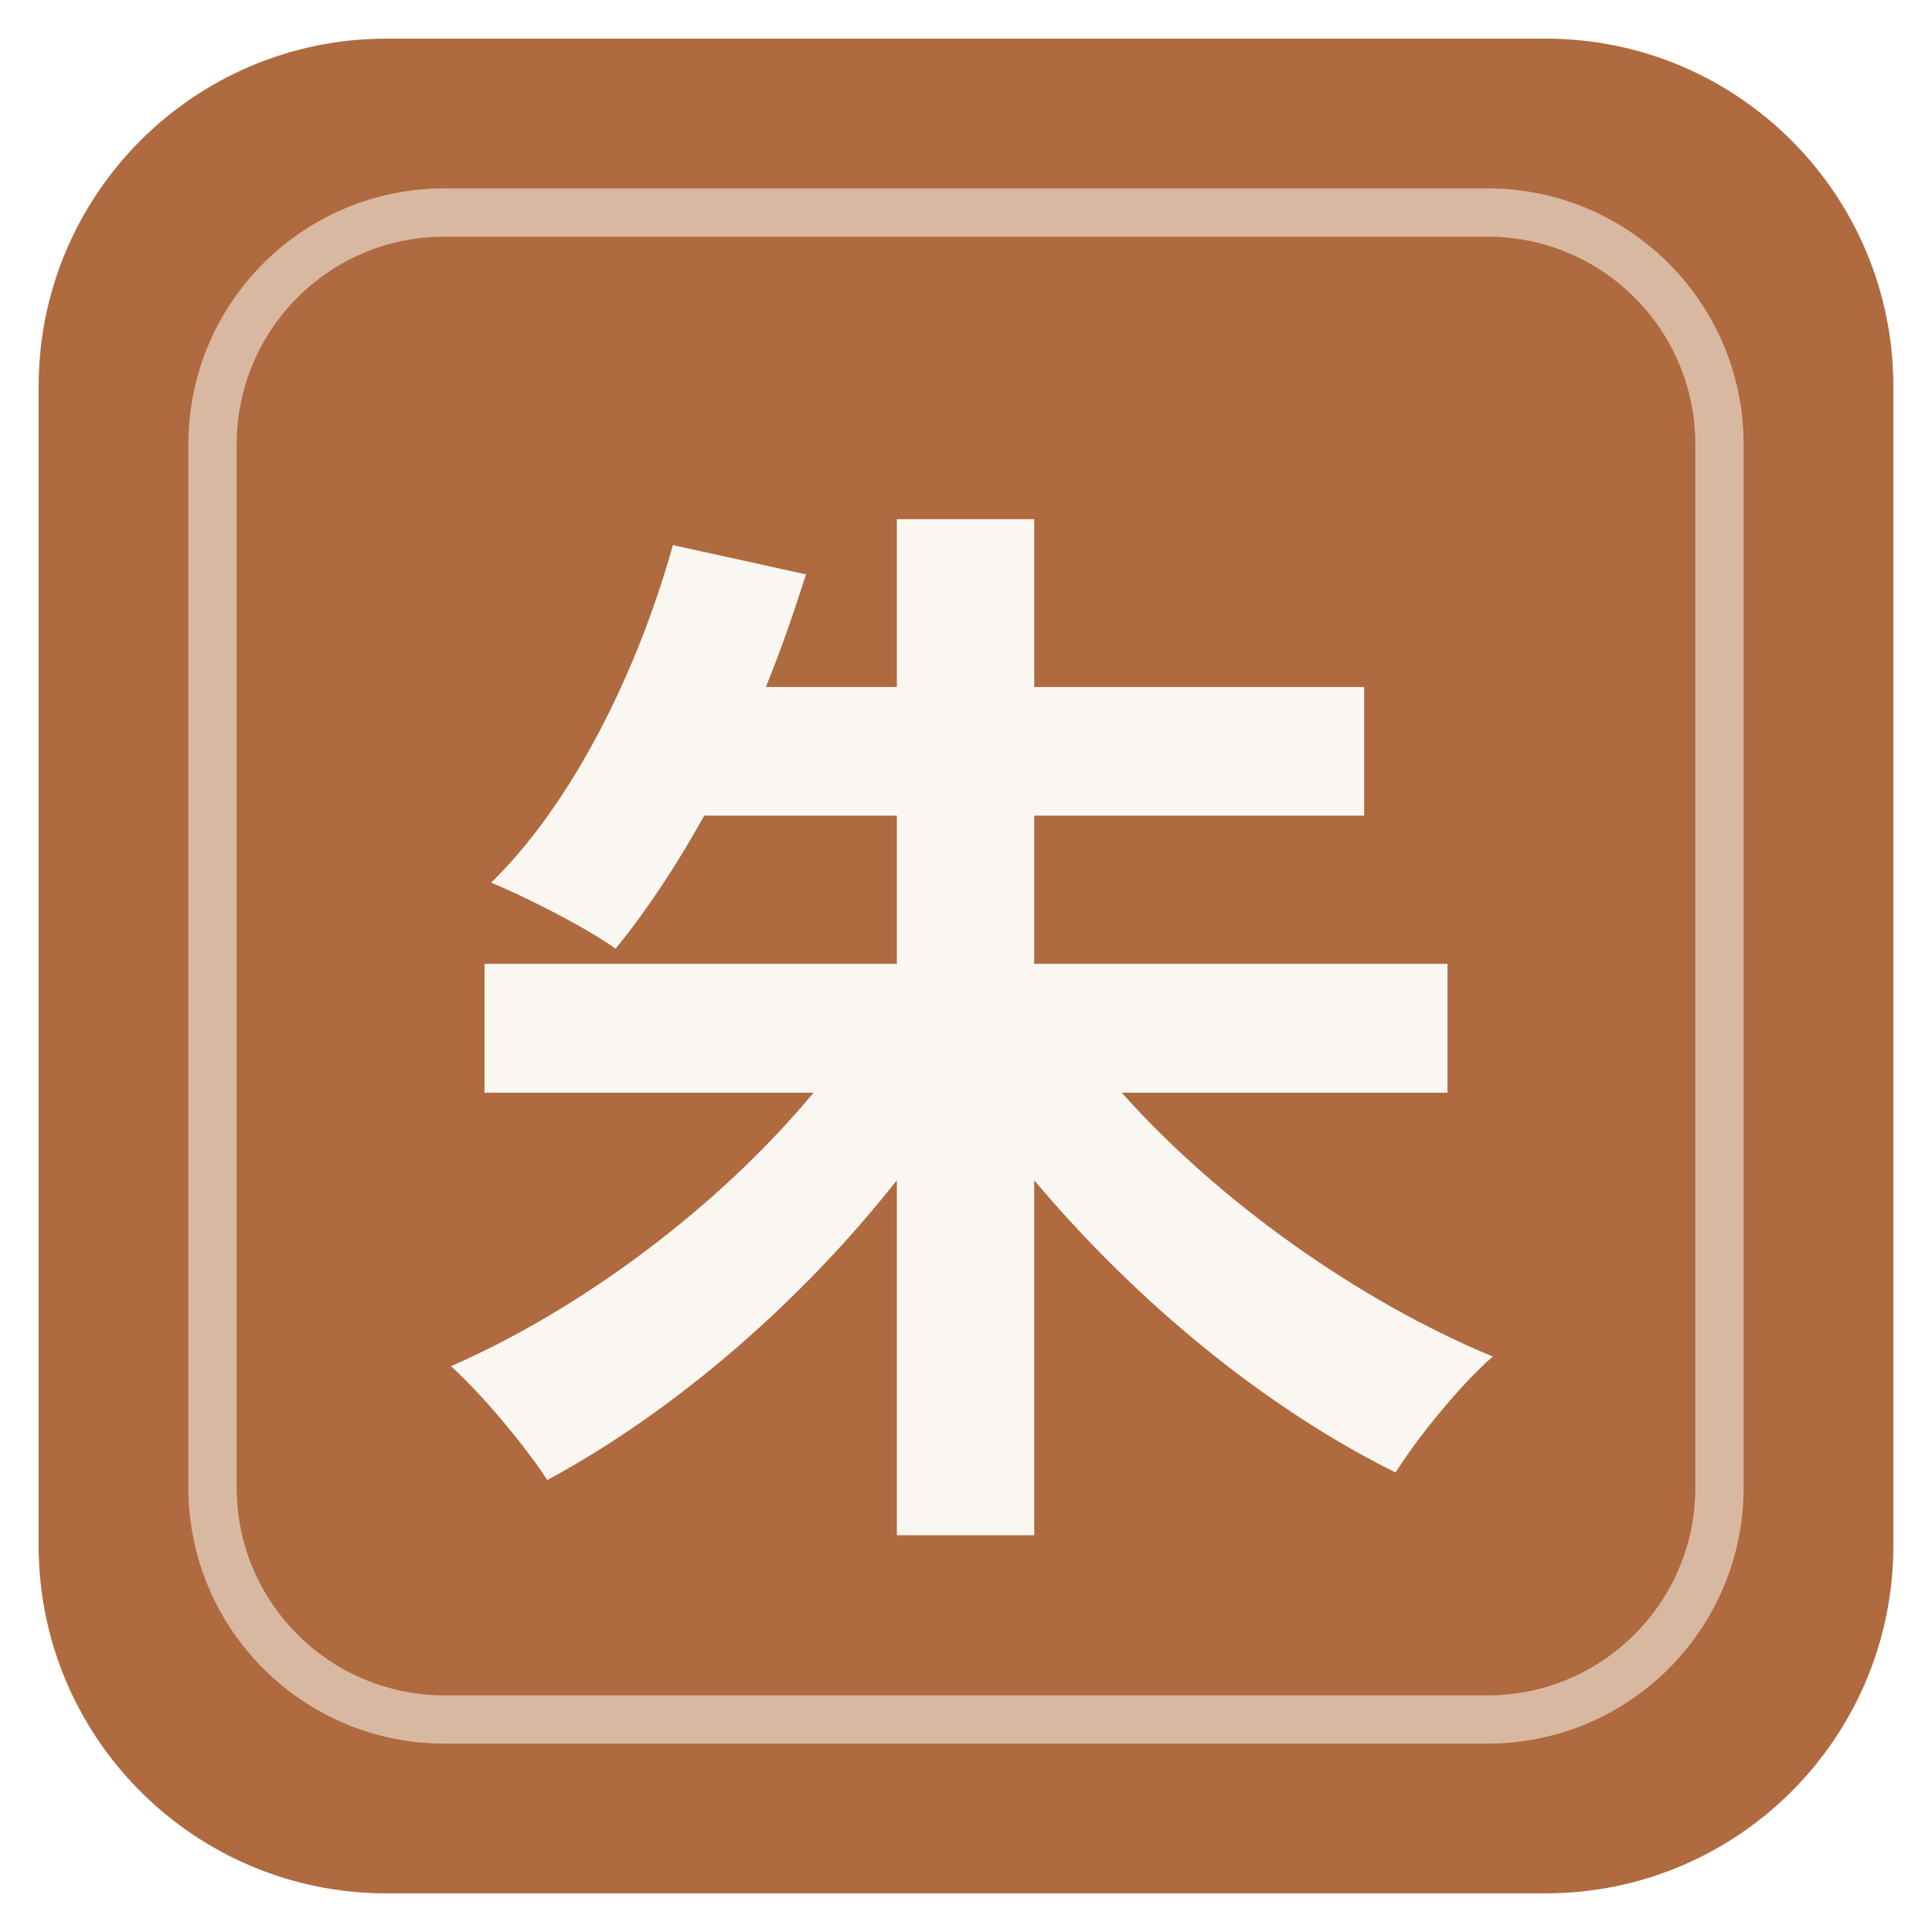
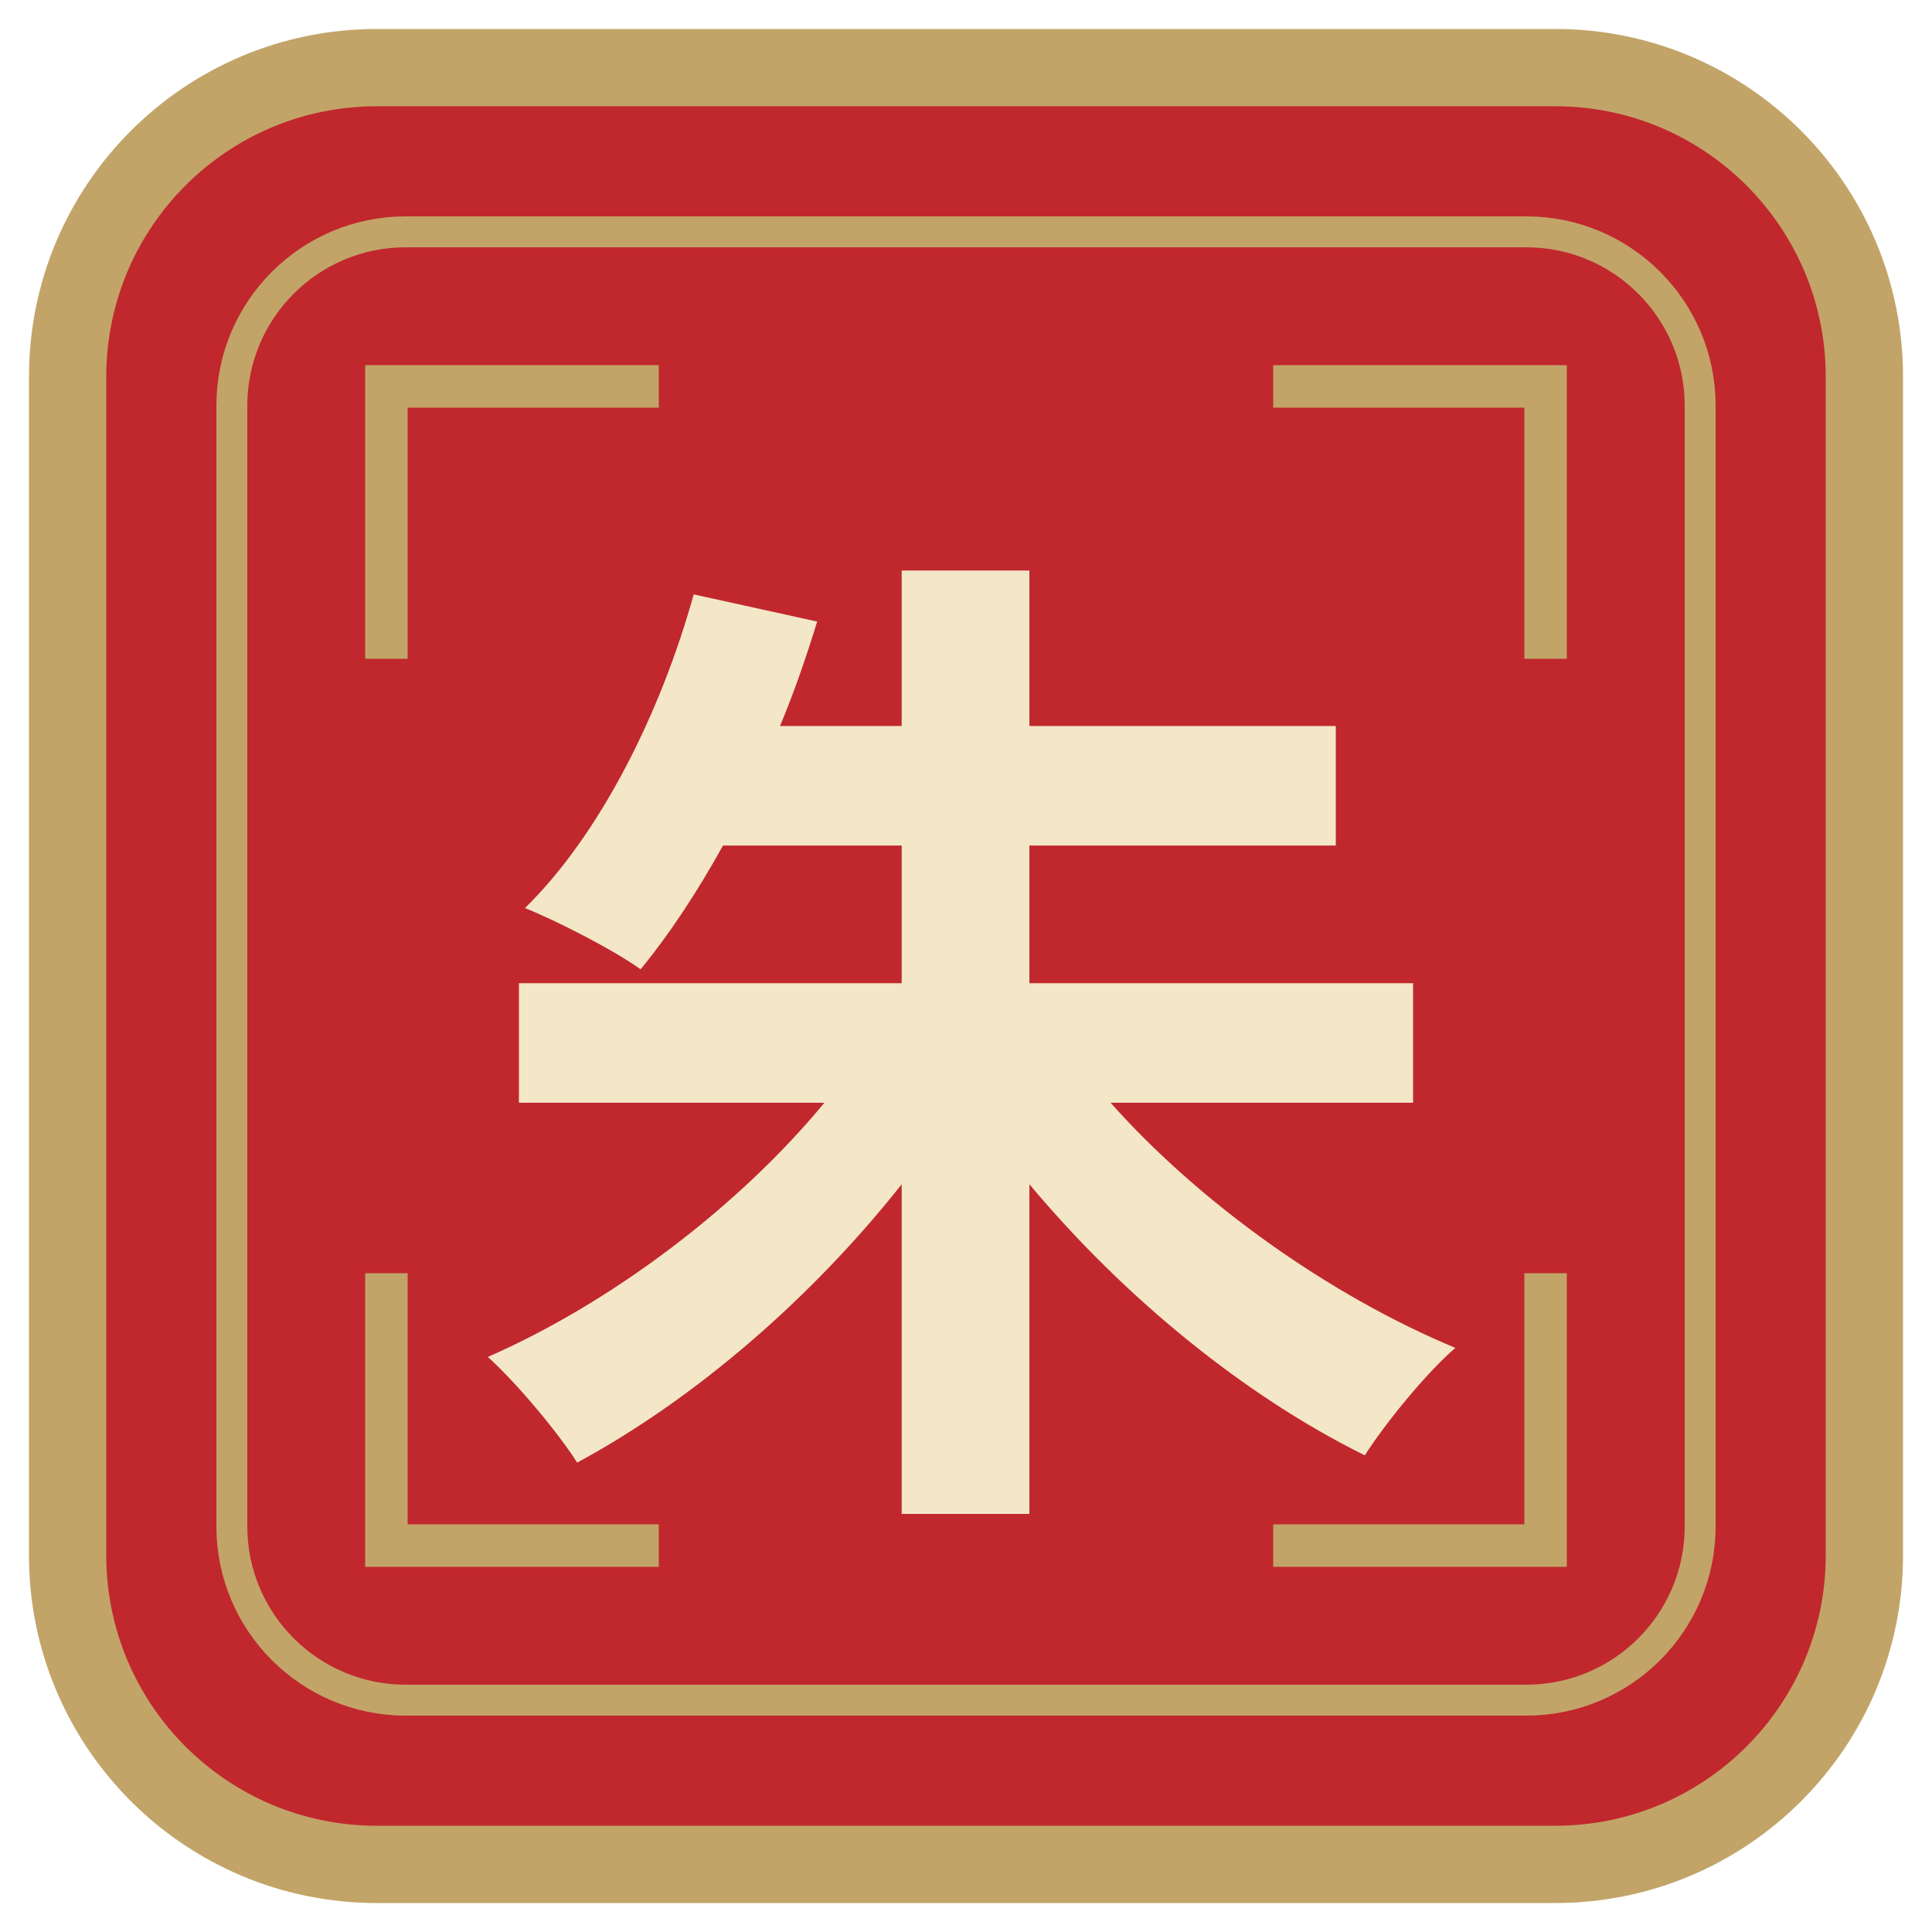
<svg xmlns="http://www.w3.org/2000/svg" viewBox="0 0 100 100">
-   <rect x="2" y="2" width="96" height="96" rx="18" fill="#b06a3f" />
-   <rect x="11" y="11" width="78" height="78" rx="12" fill="none" stroke="#faf7f2" stroke-opacity="0.55" stroke-width="2.5" />
-   <text x="50" y="50" text-anchor="middle" dominant-baseline="central" font-family="Georgia, 'Songti SC', 'STSong', serif" font-size="56" font-weight="700" fill="#faf7f2">朱</text>
+   <rect x="1.5" y="1.5" width="97" height="97" rx="18" fill="#c2a468" />
+   <rect x="5.5" y="5.5" width="89" height="89" rx="14" fill="#c0282d" />
+   <rect x="12" y="12" width="76" height="76" rx="9" fill="none" stroke="#c2a468" stroke-width="1.6" />
+   <g fill="none" stroke="#c2a468" stroke-width="2.2" stroke-linecap="square">
+     <path d="M20 33 L20 20 L33 20" />
+     <path d="M67 20 L80 20 L80 33" />
+     <path d="M20 67 L20 80 L33 80" />
+     <path d="M67 80 L80 80 L80 67" />
+   </g>
+   <text x="50" y="51" text-anchor="middle" dominant-baseline="central" font-family="Georgia, 'Songti SC', 'STSong', serif" font-size="52" font-weight="700" fill="#f3e7c8">朱</text>
</svg>
